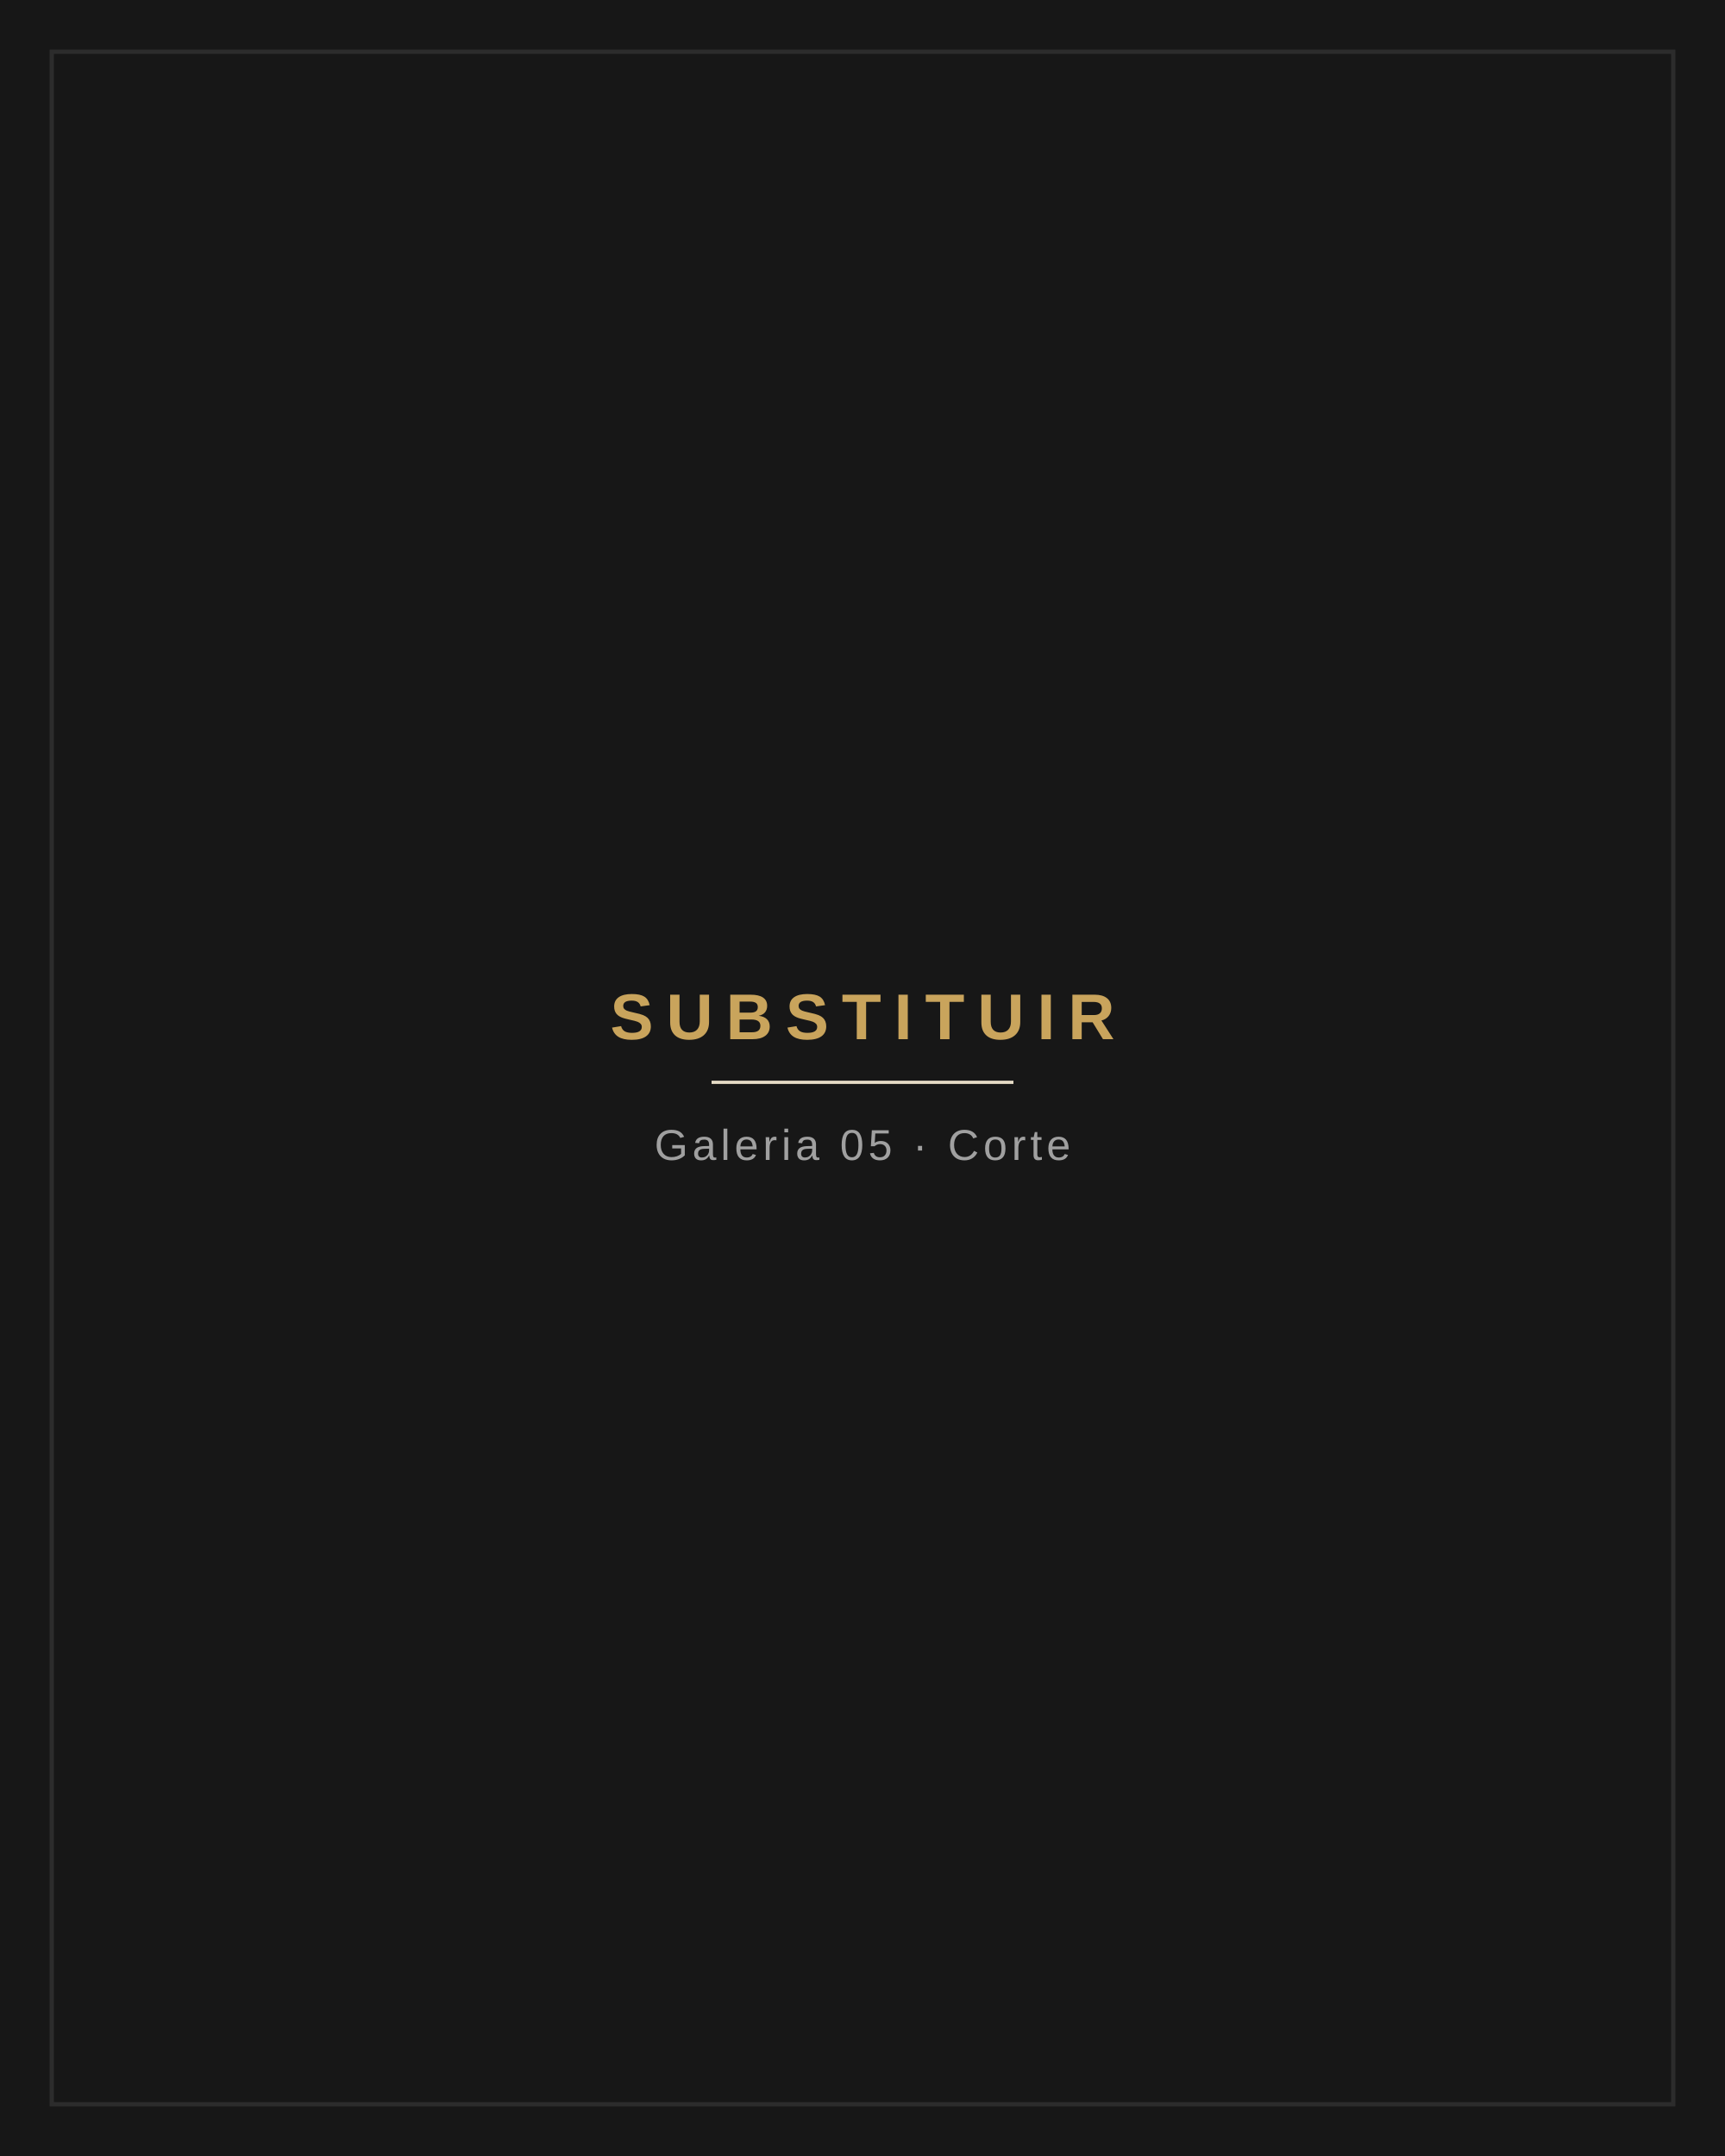
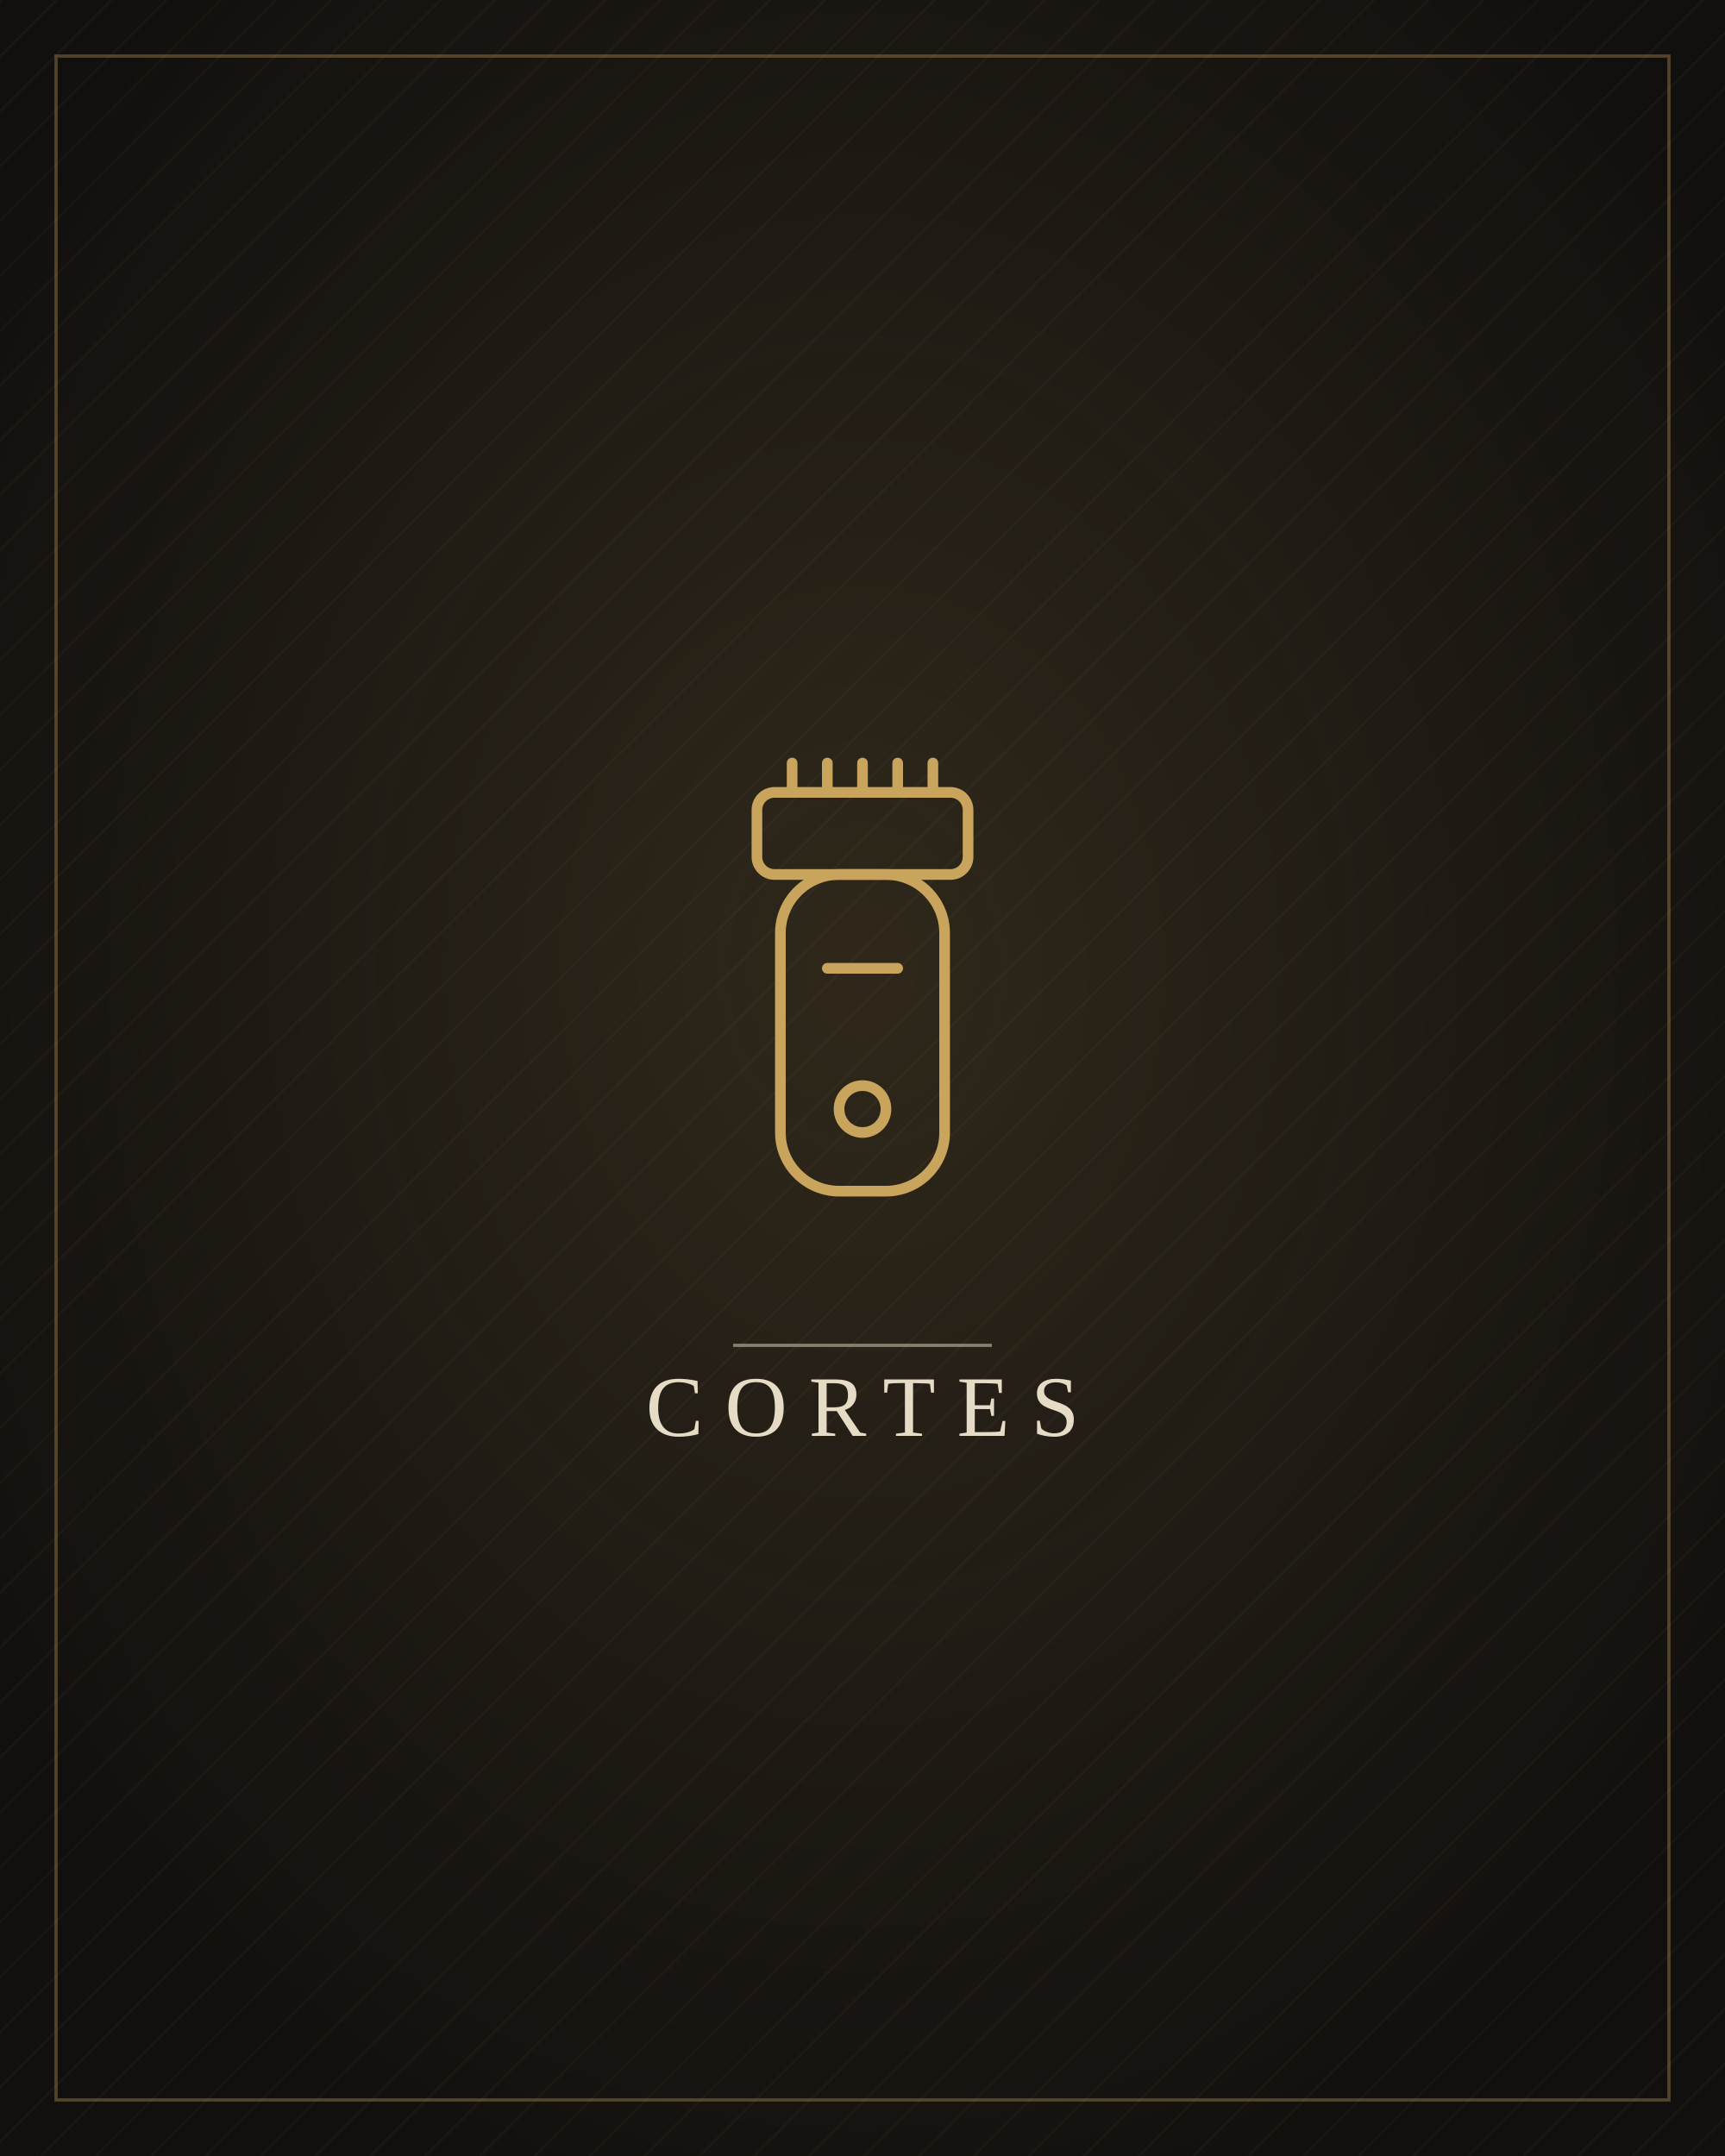
<svg xmlns="http://www.w3.org/2000/svg" width="800" height="1000" viewBox="0 0 800 1000">
-   <rect width="800" height="1000" fill="#171717" />
-   <rect x="24" y="24" width="752" height="952" fill="none" stroke="#2C2C2C" stroke-width="2" />
-   <line x1="330" y1="502" x2="470" y2="502" stroke="#E6DCC6" stroke-width="1.5" />
-   <text x="400" y="482" fill="#C9A45C" font-family="Arial, Helvetica, sans-serif" font-size="30" font-weight="700" letter-spacing="6" text-anchor="middle">SUBSTITUIR</text>
-   <text x="400" y="538" fill="#A0A0A0" font-family="Arial, Helvetica, sans-serif" font-size="20" letter-spacing="2" text-anchor="middle">Galeria 05 · Corte</text>
+   <defs>
+     <pattern id="linhas" width="18" height="18" patternUnits="userSpaceOnUse" patternTransform="rotate(45)">
+       <line x1="0" y1="0" x2="0" y2="18" stroke="#E6DCC6" stroke-opacity=".035" stroke-width="2" />
+     </pattern>
+     <radialGradient id="brilho" cx="50%" cy="45%" r="60%">
+       <stop offset="0" stop-color="#C9A45C" stop-opacity=".16" />
+       <stop offset="1" stop-color="#C9A45C" stop-opacity="0" />
+     </radialGradient>
+   </defs>
+   <rect width="800" height="1000" fill="#12100E" />
+   <rect width="800" height="1000" fill="url(#linhas)" />
+   <rect width="800" height="1000" fill="url(#brilho)" />
+   <rect x="26" y="26" width="748" height="948" fill="none" stroke="#C9A45C" stroke-opacity=".35" stroke-width="1.5" />
+   <g transform="translate(264.0 324.0) scale(2.720)" fill="none" stroke="#C9A45C" stroke-width="1.82" stroke-linecap="round" stroke-linejoin="round">
+     <rect x="36" y="30" width="28" height="54" rx="10" />
+     <rect x="32" y="16" width="36" height="14" rx="3" />
+     <path d="M38 16 V11" />
+     <path d="M44 16 V11" />
+     <path d="M50 16 V11" />
+     <path d="M56 16 V11" />
+     <path d="M62 16 V11" />
+     <path d="M44 46 H56" />
+     <circle cx="50" cy="70" r="4" />
+   </g>
+   <line x1="340" y1="624" x2="460" y2="624" stroke="#E6DCC6" stroke-opacity=".5" stroke-width="1.5" />
+   <text x="400" y="666" fill="#E6DCC6" font-family="Georgia, 'Times New Roman', serif" font-size="40" letter-spacing="10" text-anchor="middle">CORTES</text>
</svg>
